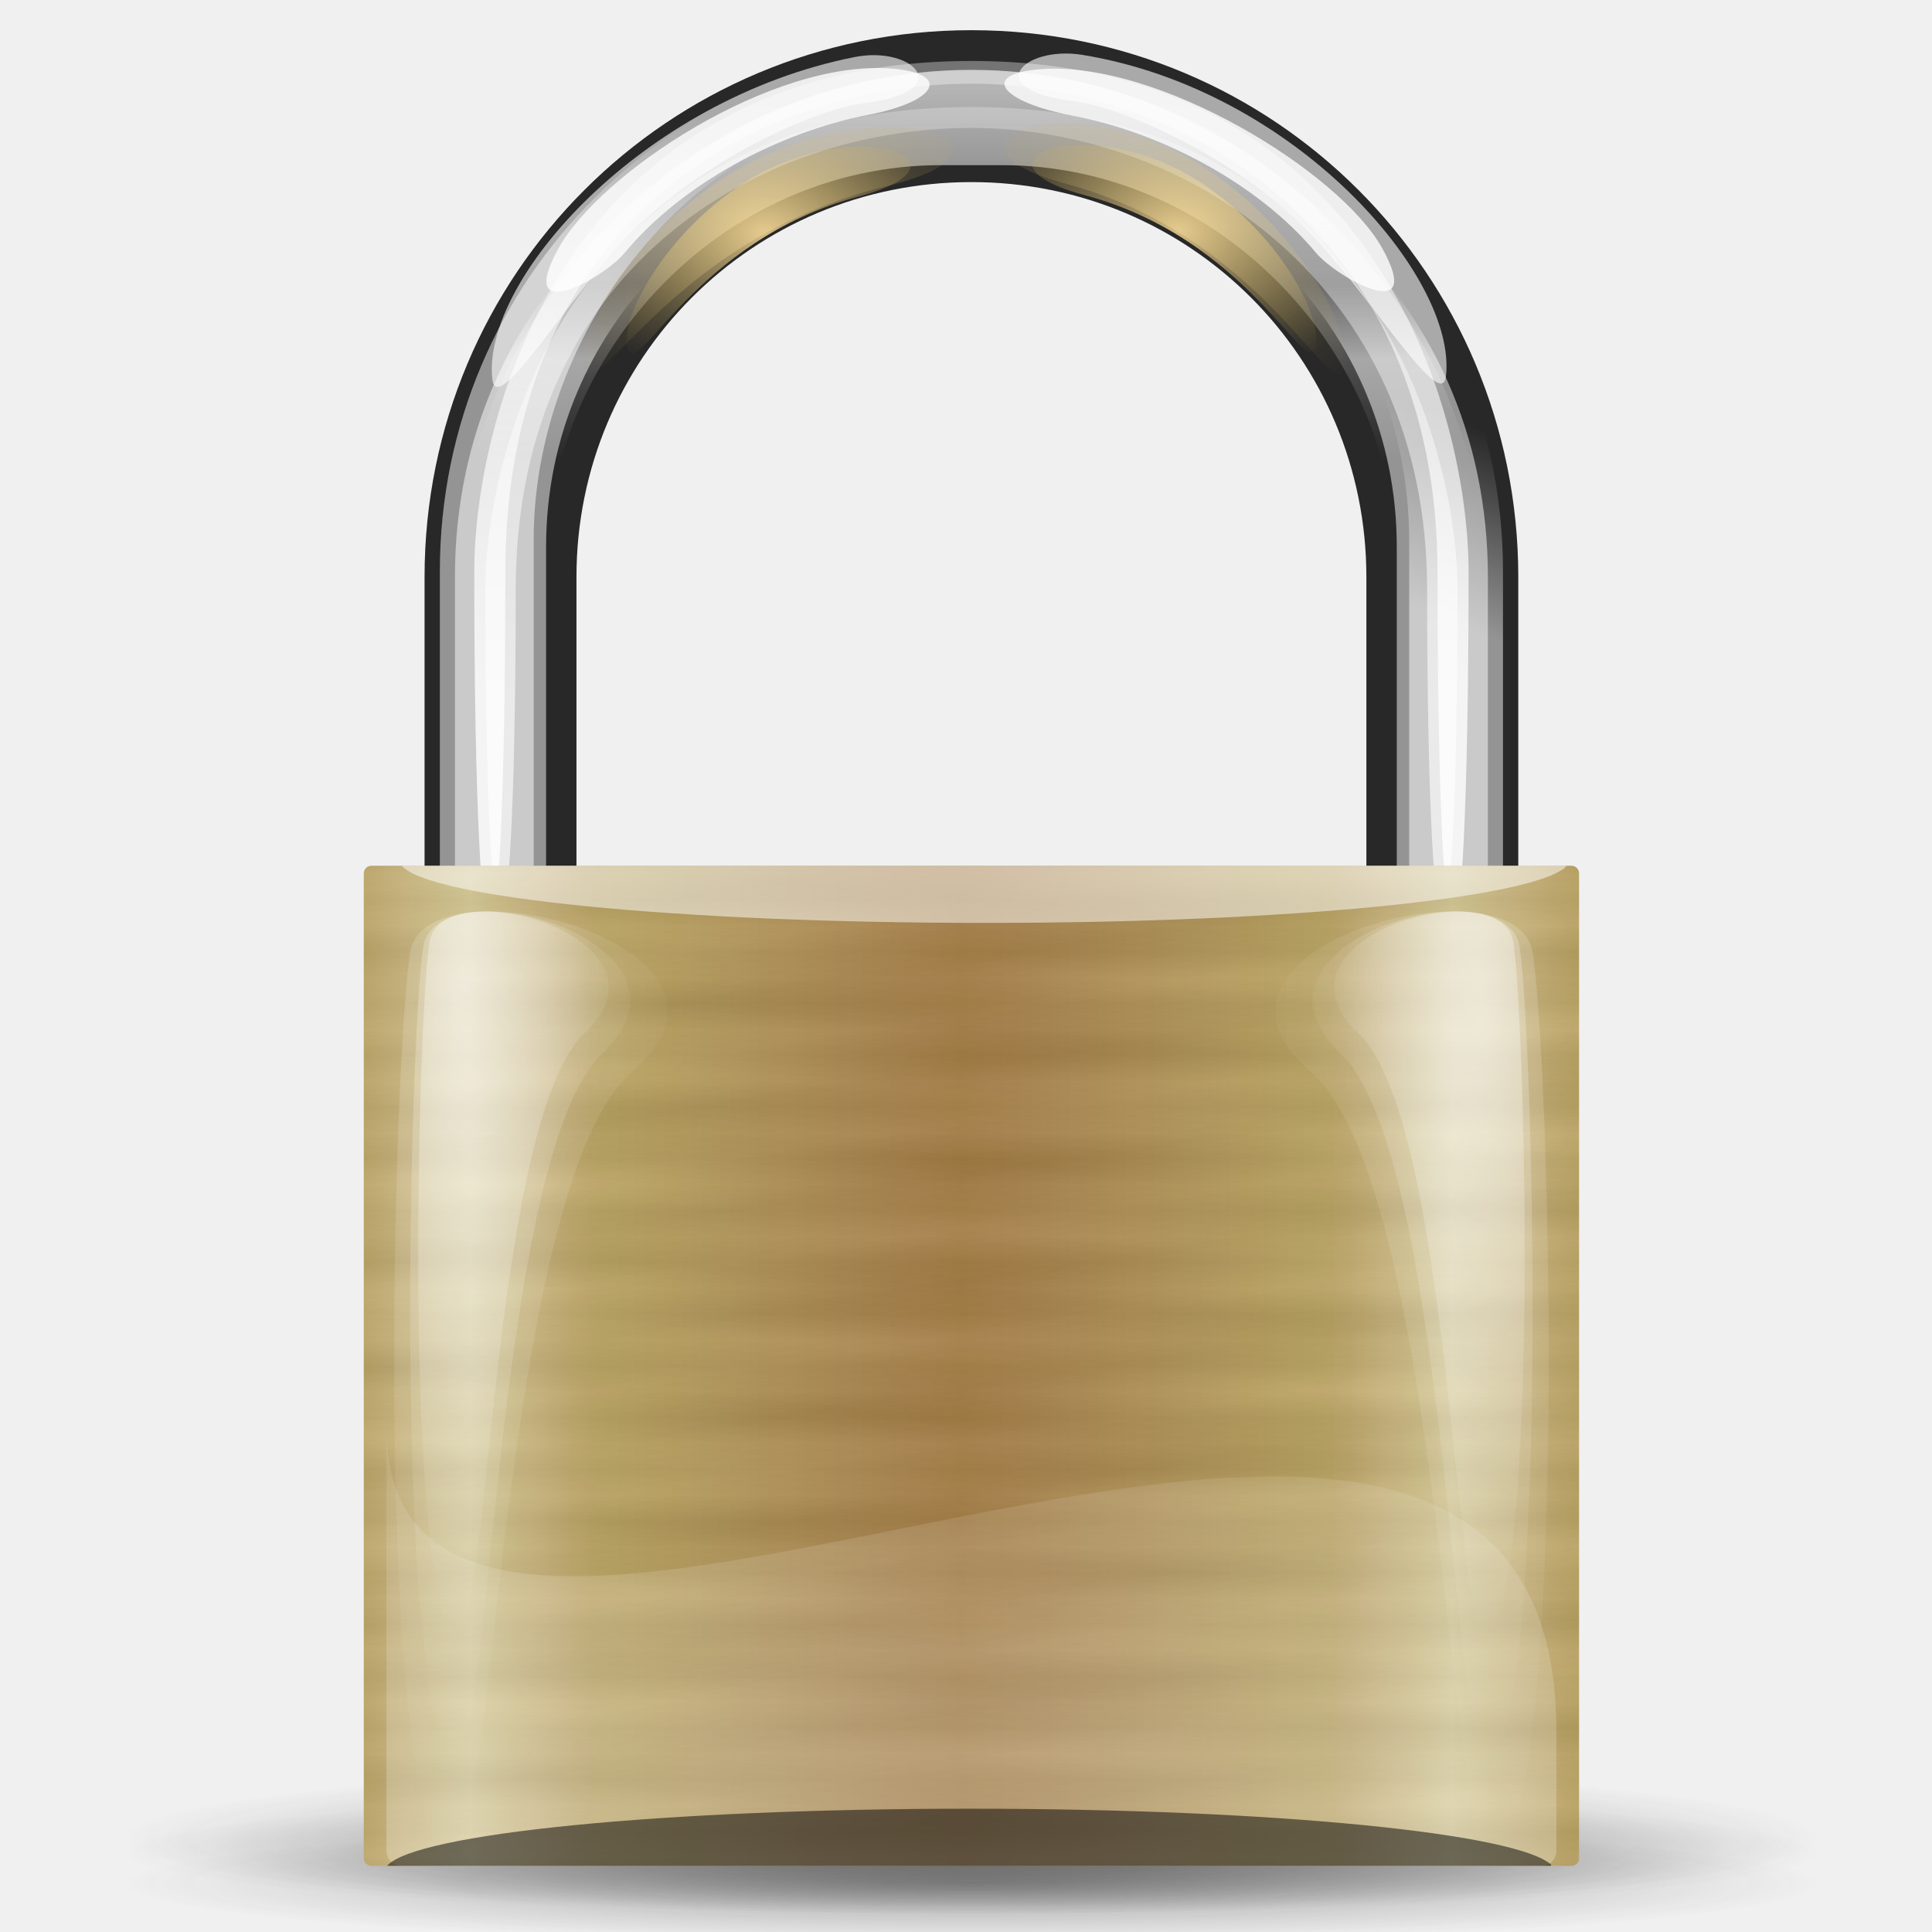
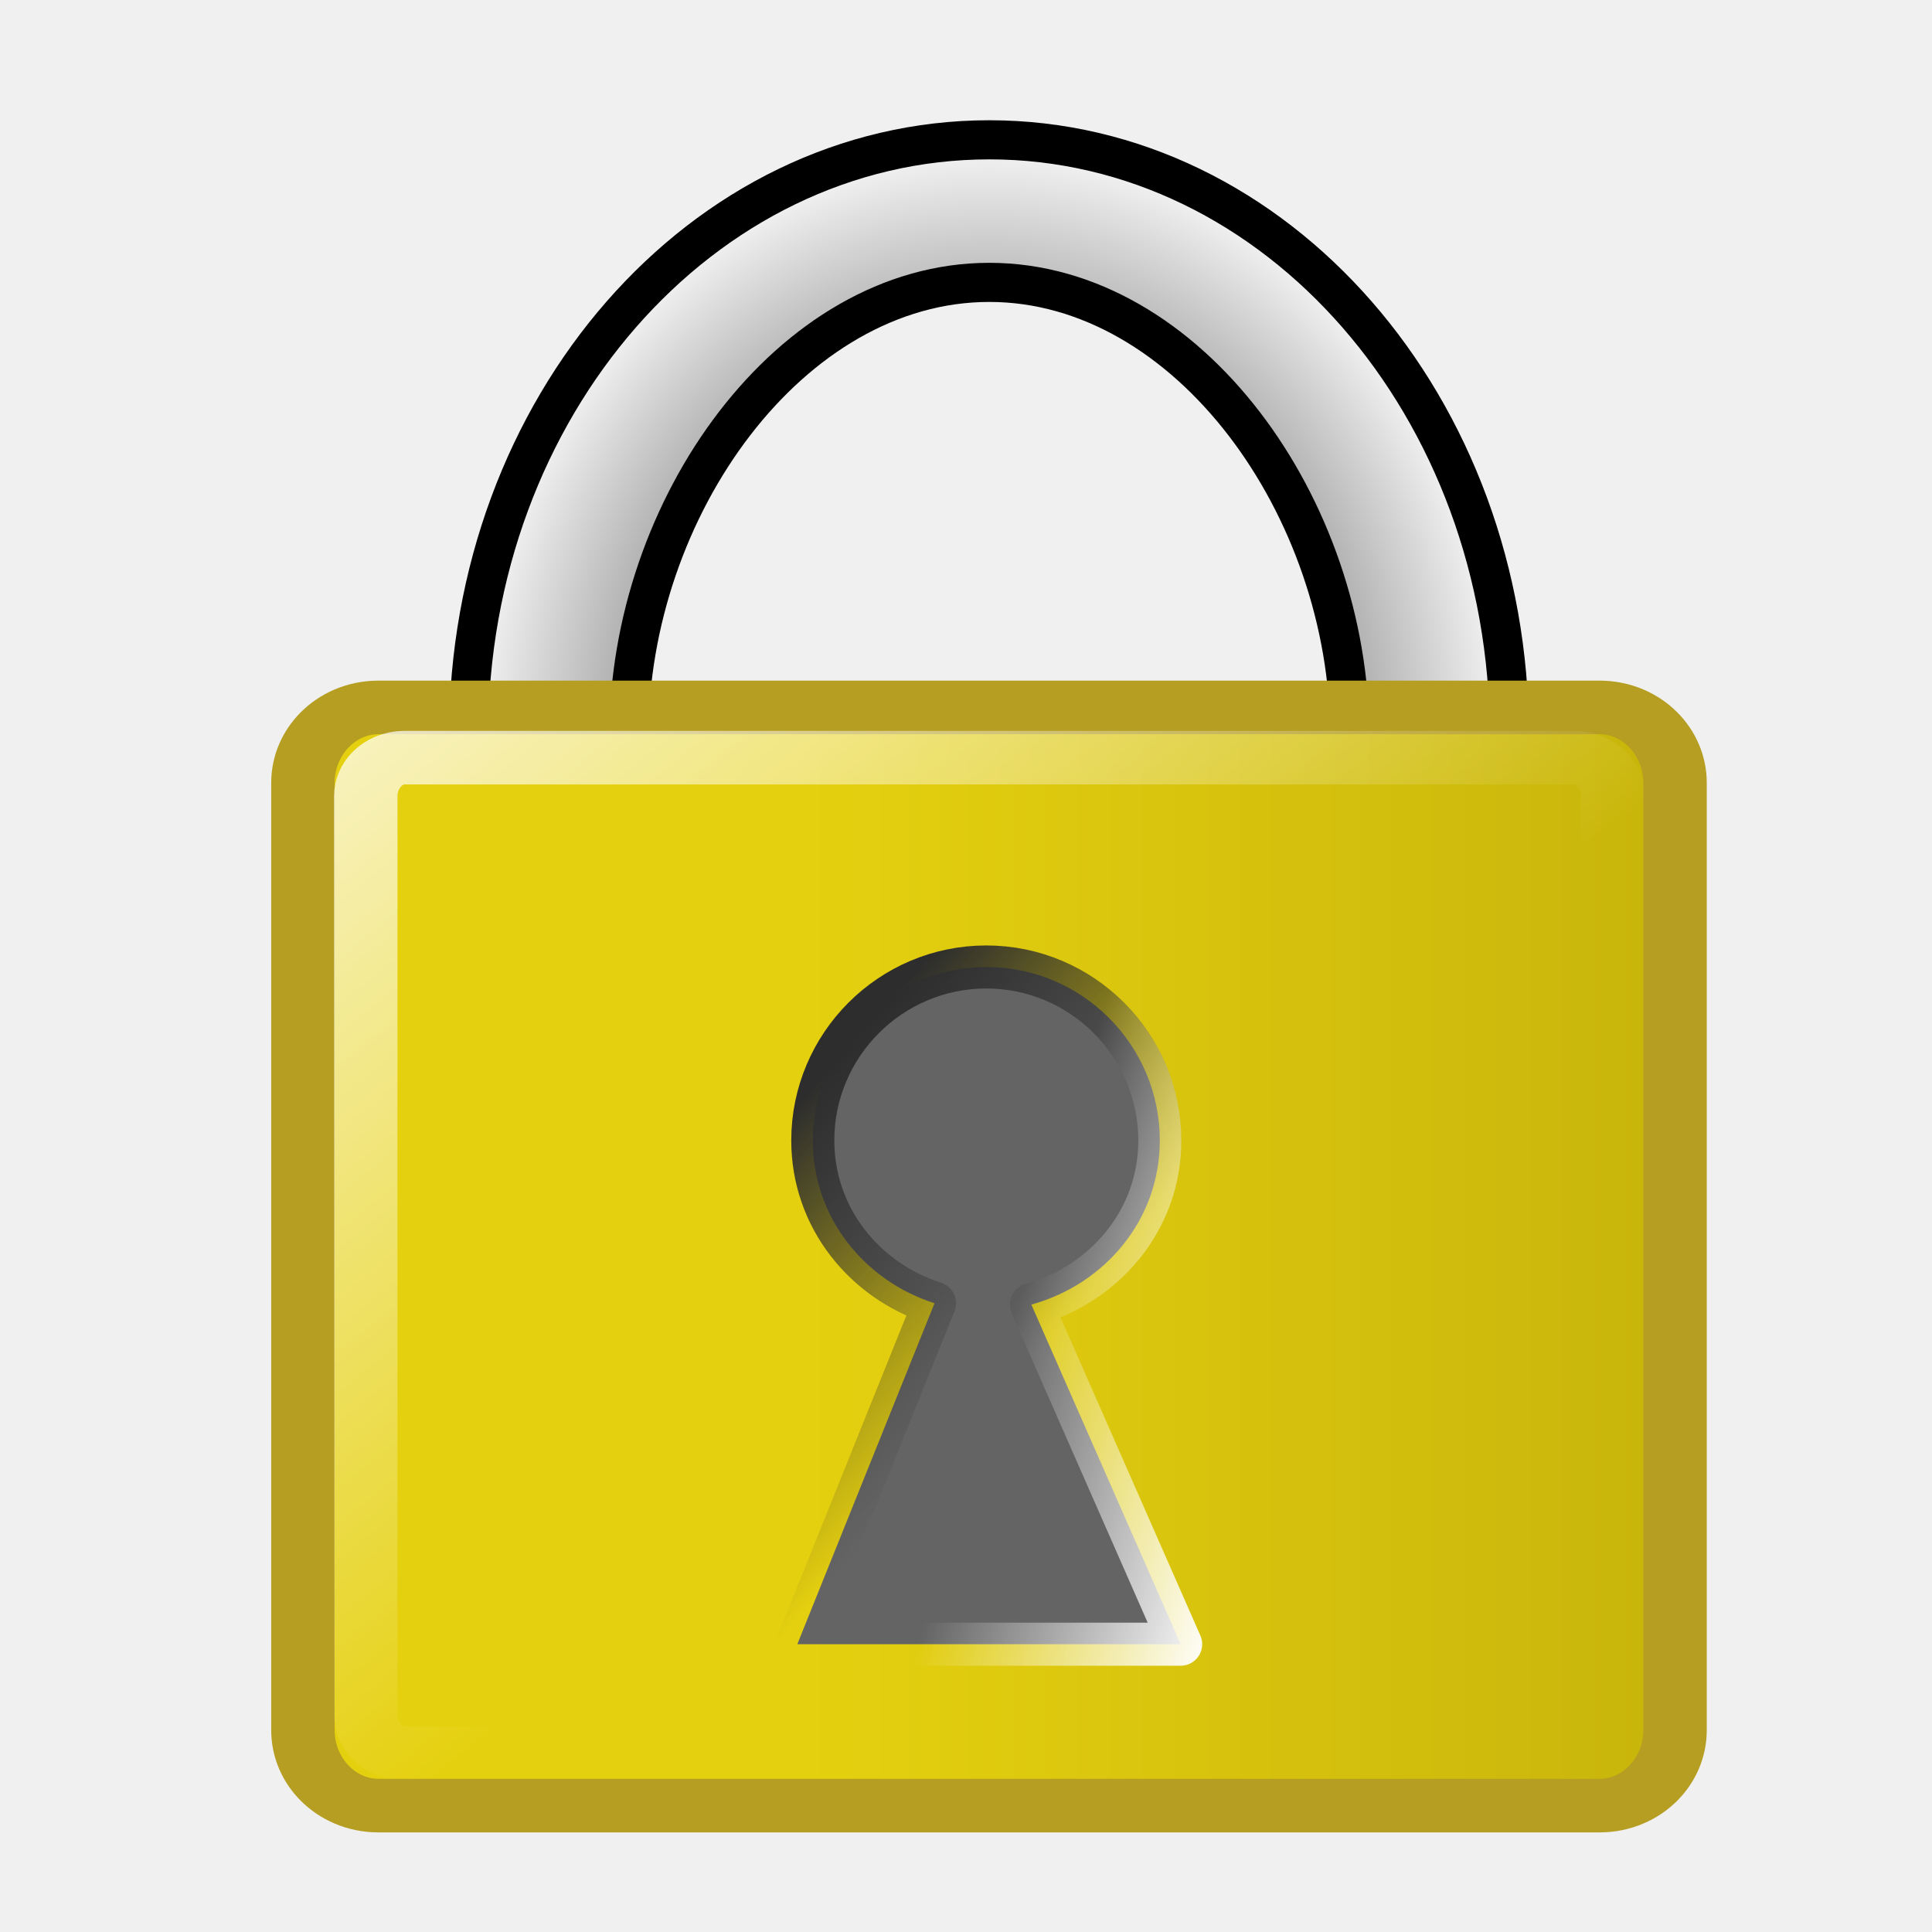
- <svg xmlns="http://www.w3.org/2000/svg" xmlns:xlink="http://www.w3.org/1999/xlink" height="128" id="svg1931" version="1.0" width="128" x="0" y="0">
-   <defs id="defs3">
-     <linearGradient id="linearGradient3057">
-       <stop id="stop3059" offset="0" style="stop-color:#282828;stop-opacity:1;" />
-       <stop id="stop3061" offset="1" style="stop-color:#282828;stop-opacity:0;" />
+ <svg xmlns="http://www.w3.org/2000/svg" xmlns:xlink="http://www.w3.org/1999/xlink" width="128px" height="128px" id="svg2">
+   <defs id="defs4">
+     <linearGradient id="linearGradient3152">
+       <stop style="stop-color:#000000;stop-opacity:1;" offset="0" id="stop3154" />
+       <stop style="stop-color:#ffffff;stop-opacity:1;" offset="1" id="stop3156" />
    </linearGradient>
-     <linearGradient id="linearGradient2834">
-       <stop id="stop2836" offset="0" style="stop-color:#ffe19c;stop-opacity:1;" />
-       <stop id="stop2838" offset="1" style="stop-color:#b79e4f;stop-opacity:0;" />
+     <linearGradient id="linearGradient5785">
+       <stop style="stop-color:#ffffff;stop-opacity:1;" offset="0" id="stop5787" />
+       <stop style="stop-color:#ffffff;stop-opacity:0;" offset="1" id="stop5789" />
    </linearGradient>
-     <linearGradient id="linearGradient2780">
-       <stop id="stop2782" offset="0" style="stop-color:#ffffff;stop-opacity:1;" />
-       <stop id="stop2784" offset="1" style="stop-color:#ffffff;stop-opacity:0;" />
+     <linearGradient id="linearGradient5775">
+       <stop style="stop-color:#2d2d2d;stop-opacity:1;" offset="0" id="stop5777" />
+       <stop style="stop-color:#2d2d2d;stop-opacity:0;" offset="1" id="stop5779" />
    </linearGradient>
-     <linearGradient id="linearGradient2713">
-       <stop id="stop2715" offset="0" style="stop-color:#000000;stop-opacity:1;" />
-       <stop id="stop2717" offset="1" style="stop-color:#ffffff;stop-opacity:1;" />
+     <linearGradient id="linearGradient2829">
+       <stop style="stop-color:#ffffff;stop-opacity:1;" offset="0" id="stop2831" />
+       <stop style="stop-color:#ffffff;stop-opacity:0;" offset="1" id="stop2833" />
    </linearGradient>
-     <linearGradient id="linearGradient2701">
-       <stop id="stop2703" offset="0" style="stop-color:#a47c44;stop-opacity:1;" />
-       <stop id="stop2770" offset="0.75" style="stop-color:#baa363;stop-opacity:1;" />
-       <stop id="stop2705" offset="1" style="stop-color:#d6c795;stop-opacity:1;" />
+     <linearGradient id="linearGradient2091">
+       <stop style="stop-color:#e5d00f;stop-opacity:1;" offset="0" id="stop2093" />
+       <stop style="stop-color:#c7b40b;stop-opacity:1" offset="1" id="stop2095" />
    </linearGradient>
-     <linearGradient gradientTransform="matrix(2.151801,0,0,1.77085,-5.130350e-2,4.351838)" gradientUnits="userSpaceOnUse" id="linearGradient2707" spreadMethod="reflect" x1="29.614" x2="44.724" xlink:href="#linearGradient2701" y1="52.609" y2="52.609" />
-     <linearGradient gradientTransform="matrix(1.121224,0,0,0.891883,0,4)" gradientUnits="userSpaceOnUse" id="linearGradient2719" spreadMethod="reflect" x1="28.071" x2="28.071" xlink:href="#linearGradient2713" y1="40.272" y2="42.646" />
-     <linearGradient gradientTransform="matrix(2.21879,0,0,1.825981,-5.130350e-2,-1.012826)" gradientUnits="userSpaceOnUse" id="linearGradient2732" spreadMethod="reflect" x1="29.094" x2="29.094" xlink:href="#linearGradient2713" y1="46.357" y2="47.296" />
-     <linearGradient gradientTransform="matrix(2.21879,0,0,1.825981,-5.130350e-2,-1.012826)" gradientUnits="userSpaceOnUse" id="linearGradient2736" spreadMethod="reflect" x1="24.261" x2="24.606" xlink:href="#linearGradient2713" y1="44.011" y2="45.888" />
-     <linearGradient gradientTransform="scale(1.102326,0.907173)" gradientUnits="userSpaceOnUse" id="linearGradient2740" spreadMethod="reflect" x1="17.682" x2="17.425" xlink:href="#linearGradient2713" y1="60.434" y2="62.78" />
-     <radialGradient cx="20.361" cy="22.546" fx="20.361" fy="22.546" gradientTransform="matrix(0.433337,0,0,1.434961,6.40989,-0.113137)" gradientUnits="userSpaceOnUse" id="radialGradient2788" r="15.157" xlink:href="#linearGradient2780" />
-     <radialGradient cx="20.361" cy="22.546" fx="20.361" fy="22.546" gradientTransform="matrix(0.500069,0,0,1.675192,5.00297,-5.108149)" gradientUnits="userSpaceOnUse" id="radialGradient2792" r="15.157" xlink:href="#linearGradient2780" />
-     <radialGradient cx="20.361" cy="22.546" fx="20.361" fy="22.546" gradientTransform="matrix(0.621397,0,0,1.882058,2.388831,-9.409409)" gradientUnits="userSpaceOnUse" id="radialGradient2796" r="15.157" xlink:href="#linearGradient2780" />
-     <radialGradient cx="20.361" cy="22.546" fx="20.361" fy="22.546" gradientTransform="matrix(0.433337,0,0,1.434961,6.40989,-0.113137)" gradientUnits="userSpaceOnUse" id="radialGradient2811" r="15.157" xlink:href="#linearGradient2780" />
-     <radialGradient cx="20.361" cy="22.546" fx="20.361" fy="22.546" gradientTransform="matrix(0.500069,0,0,1.675192,5.00297,-5.108149)" gradientUnits="userSpaceOnUse" id="radialGradient2813" r="15.157" xlink:href="#linearGradient2780" />
-     <radialGradient cx="20.361" cy="22.546" fx="20.361" fy="22.546" gradientTransform="matrix(0.621397,0,0,1.882058,2.388831,-9.409409)" gradientUnits="userSpaceOnUse" id="radialGradient2815" r="15.157" xlink:href="#linearGradient2780" />
-     <radialGradient cx="20.361" cy="22.546" fx="20.361" fy="22.546" gradientTransform="matrix(0.433337,0,0,1.434961,6.40989,-0.113137)" gradientUnits="userSpaceOnUse" id="radialGradient2817" r="15.157" xlink:href="#linearGradient2780" />
-     <radialGradient cx="20.361" cy="22.546" fx="20.361" fy="22.546" gradientTransform="matrix(0.500069,0,0,1.675192,5.00297,-5.108149)" gradientUnits="userSpaceOnUse" id="radialGradient2819" r="15.157" xlink:href="#linearGradient2780" />
-     <radialGradient cx="20.361" cy="22.546" fx="20.361" fy="22.546" gradientTransform="matrix(0.621397,0,0,1.882058,2.388831,-9.409409)" gradientUnits="userSpaceOnUse" id="radialGradient2821" r="15.157" xlink:href="#linearGradient2780" />
-     <radialGradient cx="17.192" cy="14.639" fx="17.192" fy="14.639" gradientTransform="scale(1.896245,0.527358)" gradientUnits="userSpaceOnUse" id="radialGradient2840" r="3.565" xlink:href="#linearGradient2834" />
-     <radialGradient cx="21.595" cy="8.981" fx="21.595" fy="8.981" gradientTransform="matrix(2.366562,0,0,1.726511,-0.404355,-1.282600e-2)" gradientUnits="userSpaceOnUse" id="radialGradient2869" r="6.068" xlink:href="#linearGradient2834" />
-     <radialGradient cx="21.595" cy="8.981" fx="21.595" fy="8.981" gradientTransform="matrix(-2.366562,0,0,1.726511,129.1226,-0.112925)" gradientUnits="userSpaceOnUse" id="radialGradient2873" r="6.068" xlink:href="#linearGradient2834" />
-     <linearGradient gradientTransform="matrix(2.161083,0,0,1.804543,-5.130350e-2,2.267068)" gradientUnits="userSpaceOnUse" id="linearGradient2895" x1="33.184" x2="33.184" xlink:href="#linearGradient2780" y1="24.385" y2="-13.17" />
-     <radialGradient cx="27.27" cy="16.278" fx="27.27" fy="16.278" gradientTransform="scale(0.973329,1.027402)" gradientUnits="userSpaceOnUse" id="radialGradient2929" r="13.639" xlink:href="#linearGradient2780" />
-     <linearGradient gradientTransform="matrix(2.210222,0,0,1.964283,-1.515862,-2.171324)" gradientUnits="userSpaceOnUse" id="linearGradient2935" x1="33.184" x2="33.184" xlink:href="#linearGradient2780" y1="24.385" y2="-13.17" />
-     <linearGradient gradientTransform="matrix(1.632005,0,0,2.482509,-5.130350e-2,-1.282600e-2)" gradientUnits="userSpaceOnUse" id="linearGradient2943" x1="38.782" x2="38.782" xlink:href="#linearGradient2780" y1="9.575" y2="7.586" />
-     <linearGradient gradientTransform="matrix(1.63752,0,0,2.47415,-5.130350e-2,-1.282600e-2)" gradientUnits="userSpaceOnUse" id="linearGradient2951" x1="38.363" x2="39.724" xlink:href="#linearGradient2780" y1="11.17" y2="6.092" />
-     <radialGradient cx="21.595" cy="8.981" fx="21.595" fy="8.981" gradientTransform="matrix(3.085042,0,0,2.052895,-15.9848,-3.14928)" gradientUnits="userSpaceOnUse" id="radialGradient2955" r="6.068" xlink:href="#linearGradient2834" />
-     <radialGradient cx="21.595" cy="8.981" fx="21.595" fy="8.981" gradientTransform="matrix(-2.846279,0,0,2.087943,139.5254,-3.586178)" gradientUnits="userSpaceOnUse" id="radialGradient2959" r="6.068" xlink:href="#linearGradient2834" />
-     <radialGradient cx="8.018" cy="231.983" fx="8.018" fy="231.983" gradientTransform="scale(3.741657,0.267261)" gradientUnits="userSpaceOnUse" id="radialGradient3063" r="7.483" xlink:href="#linearGradient3057" />
-     <radialGradient cx="8.018" cy="231.983" fx="8.018" fy="231.983" gradientTransform="scale(3.741657,0.267261)" gradientUnits="userSpaceOnUse" id="radialGradient3069" r="7.483" xlink:href="#linearGradient3057" />
-     <radialGradient cx="8.018" cy="231.983" fx="8.018" fy="231.983" gradientTransform="scale(3.741657,0.267261)" gradientUnits="userSpaceOnUse" id="radialGradient3071" r="7.483" xlink:href="#linearGradient3057" />
-     <linearGradient gradientTransform="matrix(2.136116,0,0,1.825981,2.348697,-1.012826)" gradientUnits="userSpaceOnUse" id="linearGradient3080" spreadMethod="pad" x1="26.974" x2="26.974" xlink:href="#linearGradient2780" y1="68.68" y2="44.981" />
-     <linearGradient gradientTransform="matrix(1.632005,0,0,2.436073,-5.130350e-2,2.009678)" gradientUnits="userSpaceOnUse" id="linearGradient3084" x1="35.996" x2="35.996" xlink:href="#linearGradient2780" y1="1.625" y2="11.711" />
-     <linearGradient gradientTransform="matrix(2.21879,0,0,1.825981,-5.130350e-2,-1.012826)" gradientUnits="userSpaceOnUse" id="linearGradient3086" spreadMethod="reflect" x1="17.682" x2="17.425" xlink:href="#linearGradient2713" y1="60.434" y2="62.78" />
-     <linearGradient y2="553.745" y1="296.375" xlink:href="#linearGradient2209" x2="380.685" x1="264.582" id="linearGradient3073" gradientUnits="userSpaceOnUse" gradientTransform="matrix(0.603819,0,0,0.619709,148.8979,416.5751)" />
-     <linearGradient y2="427.543" y1="262.875" xlink:href="#linearGradient2209" x2="272.026" x1="249.483" id="linearGradient3069" gradientUnits="userSpaceOnUse" gradientTransform="matrix(-0.583245,0.15628,-0.160393,-0.598593,681.2397,988.416)" />
-     <linearGradient y2="427.543" y1="262.875" xlink:href="#linearGradient2209" x2="272.026" x1="249.483" id="linearGradient2546" gradientUnits="userSpaceOnUse" gradientTransform="matrix(-0.583245,0.15628,-0.160393,-0.598593,682.417,557.5316)" />
-     <linearGradient y2="553.745" y1="296.375" xlink:href="#linearGradient2209" x2="380.685" x1="264.582" id="linearGradient2520" gradientUnits="userSpaceOnUse" gradientTransform="matrix(0.603819,0,0,0.619709,150.0752,-14.30925)" />
-     <linearGradient id="linearGradient2209">
-       <stop style="stop-color:#ffe900;stop-opacity:1;" offset="0" id="stop2211" />
-       <stop style="stop-color:#ffe900;stop-opacity:0;" offset="1" id="stop2213" />
-     </linearGradient>
-     <marker style="overflow:visible" refY="0.0" refX="0.0" orient="auto" id="Arrow1Lstart">
-       <path transform="scale(0.8)" style="fill-rule:evenodd;stroke:#000000;stroke-width:1.0pt;marker-start:none" id="path2671" d="M 0.0,0.0 L 5.0,-5.0 L -12.5,0.0 L 5.0,5.0 L 0.0,0.0 z " />
-     </marker>
-     <marker style="overflow:visible;" refY="0.0" refX="0.0" orient="auto" id="Arrow2Lend">
-       <path transform="scale(1.1) rotate(180) translate(-5,0)" style="font-size:12.0;fill-rule:evenodd;stroke-width:0.625;stroke-linejoin:round;" id="path2663" d="M 8.719,4.034 L -2.207,0.016 L 8.719,-4.002 C 6.973,-1.63 6.983,1.616 8.719,4.034 z " />
-     </marker>
-     <linearGradient xlink:href="#linearGradient2209" id="linearGradient1613" gradientUnits="userSpaceOnUse" gradientTransform="matrix(0.603819,0,0,0.619709,126.8328,-45.2915)" x1="264.582" y1="296.375" x2="380.685" y2="553.745" />
-     <linearGradient xlink:href="#linearGradient2209" id="linearGradient1616" gradientUnits="userSpaceOnUse" gradientTransform="matrix(-0.583245,0.15628,-0.160393,-0.598593,659.1746,526.5494)" x1="249.483" y1="262.875" x2="272.026" y2="427.543" />
-     <linearGradient xlink:href="#linearGradient2209" id="linearGradient1622" gradientUnits="userSpaceOnUse" gradientTransform="matrix(0.603819,0,0,0.619709,128.0101,-476.1759)" x1="264.582" y1="296.375" x2="380.685" y2="553.745" />
-     <linearGradient xlink:href="#linearGradient2209" id="linearGradient1625" gradientUnits="userSpaceOnUse" gradientTransform="matrix(-0.583245,0.15628,-0.160393,-0.598593,660.3519,95.665)" x1="249.483" y1="262.875" x2="272.026" y2="427.543" />
-     <linearGradient xlink:href="#linearGradient2209" id="linearGradient1635" gradientUnits="userSpaceOnUse" gradientTransform="matrix(-0.583245,0.15628,-0.160393,-0.598593,660.3519,95.665)" x1="249.483" y1="262.875" x2="272.026" y2="427.543" />
-     <linearGradient xlink:href="#linearGradient2209" id="linearGradient1637" gradientUnits="userSpaceOnUse" gradientTransform="matrix(0.603819,0,0,0.619709,128.0101,-476.1759)" x1="264.582" y1="296.375" x2="380.685" y2="553.745" />
+     <linearGradient xlink:href="#linearGradient2091" id="linearGradient6528" gradientUnits="userSpaceOnUse" x1="-65.597" y1="88.966" x2="-22.896" y2="88.966" />
+     <linearGradient xlink:href="#linearGradient2829" id="linearGradient6530" gradientUnits="userSpaceOnUse" x1="-99.39" y1="48.897" x2="-56.828" y2="93.298" />
+     <linearGradient xlink:href="#linearGradient5775" id="linearGradient6532" gradientUnits="userSpaceOnUse" x1="-66.926" y1="77.973" x2="-54.857" y2="88.668" />
+     <linearGradient xlink:href="#linearGradient5785" id="linearGradient6534" gradientUnits="userSpaceOnUse" x1="-43.817" y1="94.534" x2="-56.843" y2="90.739" />
+     <radialGradient xlink:href="#linearGradient3152" id="radialGradient3160" cx="-56.843" cy="59.344" fx="-56.843" fy="59.344" r="25.536" gradientTransform="matrix(1,0,0,1.140361,0,-8.329623)" gradientUnits="userSpaceOnUse" />
  </defs>
-   <g id="layer2">
-     <path d="M 64.359,2 C 44.287,2 28.128,18.159 28.128,38.231 L 28.128,78.487 L 38.192,78.487 L 38.192,38.231 C 38.192,23.734 49.863,12.064 64.359,12.064 C 78.855,12.064 90.526,23.734 90.526,38.231 L 90.526,78.487 L 100.59,78.487 L 100.59,38.231 C 100.59,18.159 84.431,2 64.359,2 z " id="rect2723" style="fill:#282828;fill-opacity:1;fill-rule:evenodd;stroke:none;stroke-width:0.625;stroke-linecap:round;stroke-linejoin:round;stroke-miterlimit:4;stroke-dashoffset:0;stroke-opacity:1" />
-     <path d="M 64.359,4.629 C 45.402,4.629 30.141,20.936 30.141,39.538 L 30.141,77.066 C 30.141,91.156 38.917,103.116 51.402,108.114 C 42.457,104.041 36.18,95.314 36.18,84.967 L 36.18,37.563 C 36.18,23.338 47.85,10.942 62.346,10.942 L 66.372,10.942 C 80.868,10.942 92.539,23.338 92.539,37.563 L 92.539,84.967 C 92.539,95.314 86.262,104.041 77.317,108.114 C 89.801,103.116 98.577,91.156 98.577,77.066 L 98.577,39.538 C 98.577,20.936 83.316,4.629 64.359,4.629 z " id="path3082" style="opacity:0.65;fill:url(#linearGradient3084);fill-opacity:1;fill-rule:evenodd;stroke:none;stroke-width:0.625;stroke-linecap:round;stroke-linejoin:round;stroke-miterlimit:4;stroke-dashoffset:0;stroke-opacity:1" />
-     <path d="M 64.359,2.854 C 44.849,2.854 29.142,18.455 29.142,37.834 L 29.142,76.929 C 29.142,91.606 38.175,104.066 51.023,109.273 C 41.817,105.03 35.357,95.938 35.357,85.16 L 35.357,35.776 C 35.357,20.957 47.368,6.694 62.288,6.694 L 66.431,6.694 C 81.35,6.694 93.361,20.957 93.361,35.776 L 93.361,85.16 C 93.361,95.938 86.901,105.03 77.695,109.273 C 90.543,104.066 99.576,91.606 99.576,76.929 L 99.576,37.834 C 99.576,18.455 83.869,2.854 64.359,2.854 z " id="path2931" style="opacity:0.5;fill:url(#linearGradient2951);fill-opacity:1;fill-rule:evenodd;stroke:none;stroke-width:0.625;stroke-linecap:round;stroke-linejoin:round;stroke-miterlimit:4;stroke-dashoffset:0;stroke-opacity:1" />
-     <path d="M 49.471,12.003 C 44.032,15.408 40.972,21.213 41.571,23.148 C 42.217,25.233 46.038,15.915 56.854,13.029 C 65.195,10.804 56.854,7.38 49.471,12.003 z " id="path2861" style="opacity:0.8;fill:url(#radialGradient2869);fill-opacity:1;fill-rule:evenodd;stroke:none;stroke-width:1px;stroke-linecap:butt;stroke-linejoin:miter;stroke-opacity:1" />
-     <path d="M 79.248,11.903 C 84.686,15.308 87.746,21.113 87.147,23.048 C 86.501,25.133 82.68,15.815 71.864,12.929 C 63.523,10.704 71.864,7.28 79.248,11.903 z " id="path2871" style="opacity:0.8;fill:url(#radialGradient2873);fill-opacity:1;fill-rule:evenodd;stroke:none;stroke-width:1px;stroke-linecap:butt;stroke-linejoin:miter;stroke-opacity:1" />
-     <path d="M 64.359,6.279 C 45.402,6.279 30.141,19.274 30.141,38.231 L 30.141,76.475 C 30.141,90.832 38.917,103.021 51.402,108.114 C 42.457,103.963 36.18,95.07 36.18,84.526 L 36.18,36.218 C 36.18,21.722 47.85,10.036 62.346,10.036 L 66.372,10.036 C 80.868,10.036 92.539,21.722 92.539,36.218 L 92.539,84.526 C 92.539,95.07 86.262,103.963 77.317,108.114 C 89.801,103.021 98.577,90.832 98.577,76.475 L 98.577,38.231 C 98.577,19.274 83.316,6.279 64.359,6.279 z " id="rect2875" style="opacity:0.5;fill:url(#linearGradient2943);fill-opacity:1;fill-rule:evenodd;stroke:none;stroke-width:0.625;stroke-linecap:round;stroke-linejoin:round;stroke-miterlimit:4;stroke-dashoffset:0;stroke-opacity:1" />
-     <path d="M 64.359,4.039 C 37.597,4.039 31.422,27.354 31.422,37.899 C 31.422,69.533 33.48,69.533 33.48,37.899 C 33.48,14.7 49.943,5.544 64.359,5.544 C 78.775,5.544 95.238,15.647 95.238,37.899 C 95.238,69.533 97.297,69.533 97.297,37.899 C 97.297,27.354 91.121,4.039 64.359,4.039 z " id="path2933" style="opacity:0.8;fill:url(#linearGradient2935);fill-opacity:1;fill-rule:evenodd;stroke:none;stroke-width:0.625;stroke-linecap:round;stroke-linejoin:round;stroke-miterlimit:4;stroke-dashoffset:0;stroke-opacity:1" />
-     <path d="M 64.359,7.091 C 38.192,7.091 32.154,29.391 32.154,39.079 C 32.154,68.141 34.167,68.141 34.167,39.079 C 34.167,17.767 50.263,8.474 64.359,8.474 C 78.455,8.474 94.552,18.636 94.552,39.079 C 94.552,68.141 96.564,68.141 96.564,39.079 C 96.564,29.391 90.526,7.091 64.359,7.091 z " id="path2885" style="opacity:0.6;fill:url(#linearGradient2895);fill-opacity:1;fill-rule:evenodd;stroke:none;stroke-width:0.625;stroke-linecap:round;stroke-linejoin:round;stroke-miterlimit:4;stroke-dashoffset:0;stroke-opacity:1" />
-     <path d="M 36.98,16.488 C 34.104,21.736 40.007,18.419 41.378,16.761 C 45.232,12.102 51.745,8.725 57.463,7.623 C 62.257,6.698 62.988,4.847 59.04,4.541 C 51.168,3.93 39.736,11.456 36.98,16.488 z " id="path2897" style="opacity:0.8;fill:#ffffff;fill-opacity:1;fill-rule:evenodd;stroke:none;stroke-width:1px;stroke-linecap:butt;stroke-linejoin:miter;stroke-opacity:1" />
-     <path d="M 32.623,25.156 C 32.928,27.72 37.887,19.358 41.791,15.432 C 46.559,10.637 53.787,7.281 57.265,6.838 C 63.463,6.047 60.521,3.01 56.636,3.777 C 42.516,6.566 31.846,18.616 32.623,25.156 z " id="path2901" style="opacity:0.6;fill:#ffffff;fill-opacity:1;fill-rule:evenodd;stroke:none;stroke-width:1px;stroke-linecap:butt;stroke-linejoin:miter;stroke-opacity:1" />
-     <path d="M 91.58,16.452 C 94.474,21.689 88.56,18.394 87.183,16.742 C 83.312,12.097 76.786,8.744 71.064,7.662 C 66.266,6.756 64.916,4.91 68.863,4.589 C 76.733,3.949 88.805,11.43 91.58,16.452 z " id="path2909" style="opacity:0.8;fill:#ffffff;fill-opacity:1;fill-rule:evenodd;stroke:none;stroke-width:1px;stroke-linecap:butt;stroke-linejoin:miter;stroke-opacity:1" />
-     <path d="M 95.798,24.925 C 95.503,27.491 90.514,19.146 86.595,15.235 C 81.809,10.458 74.569,7.128 71.09,6.698 C 64.889,5.93 67.797,3.002 71.707,3.635 C 85.848,5.937 96.551,18.382 95.798,24.925 z " id="path2911" style="opacity:0.6;fill:#ffffff;fill-opacity:1;fill-rule:evenodd;stroke:none;stroke-width:1px;stroke-linecap:butt;stroke-linejoin:miter;stroke-opacity:1" />
-     <path d="M 49.032,11.138 C 41.943,15.187 37.953,22.09 38.734,24.39 C 39.576,26.869 44.557,15.789 58.657,12.358 C 69.53,9.712 58.657,5.641 49.032,11.138 z " id="path2953" style="opacity:0.4;fill:url(#radialGradient2955);fill-opacity:1;fill-rule:evenodd;stroke:none;stroke-width:1px;stroke-linecap:butt;stroke-linejoin:miter;stroke-opacity:1" />
-     <path d="M 79.54,10.945 C 86.081,15.063 89.762,22.083 89.041,24.424 C 88.265,26.945 83.669,15.676 70.66,12.186 C 60.629,9.495 70.661,5.355 79.54,10.945 z " id="path2957" style="opacity:0.4;fill:url(#radialGradient2959);fill-opacity:1;fill-rule:evenodd;stroke:none;stroke-width:1px;stroke-linecap:butt;stroke-linejoin:miter;stroke-opacity:1" />
-     <path d="M 58 62 A 28 2 0 1 1  2,62 A 28 2 0 1 1  58 62 z" id="path3055" style="opacity:0.4;fill:url(#radialGradient3063);fill-opacity:1;fill-rule:evenodd;stroke:none;stroke-width:0.625;stroke-linecap:round;stroke-linejoin:round;stroke-miterlimit:4;stroke-dashoffset:0;stroke-opacity:1" transform="matrix(2.012826,0,0,2.012826,3.974348,-1.282600e-2)" />
-     <path d="M 58 62 A 28 2 0 1 1  2,62 A 28 2 0 1 1  58 62 z" id="path3065" style="opacity:0.4;fill:url(#radialGradient3071);fill-opacity:1;fill-rule:evenodd;stroke:none;stroke-width:0.625;stroke-linecap:round;stroke-linejoin:round;stroke-miterlimit:4;stroke-dashoffset:0;stroke-opacity:1" transform="matrix(2.012826,0,0,2.516032,3.974348,-34.23087)" />
-     <path d="M 58 62 A 28 2 0 1 1  2,62 A 28 2 0 1 1  58 62 z" id="path3067" style="opacity:0.4;fill:url(#radialGradient3069);fill-opacity:1;fill-rule:evenodd;stroke:none;stroke-width:0.625;stroke-linecap:round;stroke-linejoin:round;stroke-miterlimit:4;stroke-dashoffset:0;stroke-opacity:1" transform="matrix(2.012826,0,0,2.012826,3.974348,-2.025652)" />
-   </g>
  <g id="layer1">
-     <rect height="66.259" id="rect1941" rx="0.5" ry="0.5" style="fill:url(#linearGradient2707);fill-opacity:1;fill-rule:evenodd;stroke:none;stroke-width:0.625;stroke-linecap:round;stroke-linejoin:round;stroke-miterlimit:4;stroke-dashoffset:0;stroke-opacity:1" width="80.513" x="24.103" y="57.359" />
-     <rect height="66.259" id="rect2709" rx="0.5" ry="0.5" style="opacity:0.03;fill:url(#linearGradient2732);fill-opacity:1;fill-rule:evenodd;stroke:none;stroke-width:0.625;stroke-linecap:round;stroke-linejoin:round;stroke-miterlimit:4;stroke-dashoffset:0;stroke-opacity:1" width="80.513" x="24.103" y="57.359" />
-     <rect height="66.259" id="rect2734" rx="0.5" ry="0.5" style="opacity:0.03;fill:url(#linearGradient2736);fill-opacity:1;fill-rule:evenodd;stroke:none;stroke-width:0.625;stroke-linecap:round;stroke-linejoin:round;stroke-miterlimit:4;stroke-dashoffset:0;stroke-opacity:1" width="80.513" x="24.103" y="57.359" />
-     <rect height="66.259" id="rect2738" rx="0.5" ry="0.5" style="opacity:0.03;fill:url(#linearGradient3086);fill-opacity:1;fill-rule:evenodd;stroke:none;stroke-width:0.625;stroke-linecap:round;stroke-linejoin:round;stroke-miterlimit:4;stroke-dashoffset:0;stroke-opacity:1" width="80.513" x="24.103" y="57.359" />
-     <path d="M 26.619,57.359 C 28.429,59.481 44.764,61.145 65.274,61.145 C 85.503,61.145 101.567,59.498 103.758,57.418 C 103.727,57.415 103.732,57.359 103.701,57.359 L 26.619,57.359 z " id="path2727" style="opacity:0.5;fill:#ffffff;fill-opacity:1;fill-rule:evenodd;stroke:none;stroke-width:0.625;stroke-linecap:round;stroke-linejoin:round;stroke-miterlimit:4;stroke-dashoffset:0;stroke-opacity:1" />
-     <g id="g2798" transform="matrix(1.719497,0,0,1.981605,4.420926,1.487591)">
-       <path d="M 13.971,30.767 C 13.532,33.396 13.04,50.076 14.668,53.647 C 16.26,57.14 16.061,36.98 19.941,33.807 C 23.862,30.6 14.386,28.287 13.971,30.767 z " id="path2778" style="opacity:0.403;fill:url(#radialGradient2817);fill-opacity:1;fill-rule:evenodd;stroke:none;stroke-width:1px;stroke-linecap:butt;stroke-linejoin:miter;stroke-opacity:1" />
-       <path d="M 13.729,30.942 C 13.221,34.011 12.654,53.483 14.532,57.652 C 16.369,61.73 16.14,38.195 20.617,34.491 C 25.142,30.747 14.207,28.046 13.729,30.942 z " id="path2790" style="opacity:0.3;fill:url(#radialGradient2819);fill-opacity:1;fill-rule:evenodd;stroke:none;stroke-width:1px;stroke-linecap:butt;stroke-linejoin:miter;stroke-opacity:1" />
-       <path d="M 13.232,31.092 C 12.601,34.541 11.897,56.417 14.23,61.101 C 16.513,65.683 16.228,39.241 21.792,35.079 C 27.415,30.873 13.826,27.839 13.232,31.092 z " id="path2794" style="opacity:0.2;fill:url(#radialGradient2821);fill-opacity:1;fill-rule:evenodd;stroke:none;stroke-width:1px;stroke-linecap:butt;stroke-linejoin:miter;stroke-opacity:1" />
+     <g id="g6519" transform="matrix(1.400847,0,0,1.400847,145.151,-34.37247)">
+       <g id="g5043">
+         <path style="opacity:1;color:#000000;fill:url(#radialGradient3160);fill-opacity:1.0;fill-rule:nonzero;stroke:#000000;stroke-width:1.85;stroke-linecap:round;stroke-linejoin:round;marker:none;marker-start:none;marker-mid:none;marker-end:none;stroke-miterlimit:4;stroke-dasharray:none;stroke-dashoffset:0;stroke-opacity:1;visibility:visible;display:inline;overflow:visible" d="M -56.828,31.149 C -70.413,31.149 -81.454,43.778 -81.454,59.344 C -81.454,74.911 -70.413,87.54 -56.828,87.54 C -43.243,87.54 -32.232,74.911 -32.232,59.344 C -32.232,43.778 -43.243,31.149 -56.828,31.149 z M -56.828,37.892 C -47.418,37.892 -39.783,48.562 -39.783,59.344 C -39.783,70.127 -47.418,78.882 -56.828,78.882 C -66.238,78.882 -73.872,70.127 -73.872,59.344 C -73.872,48.562 -66.238,37.892 -56.828,37.892 z " id="path2837" />
+         <g id="g4303" transform="matrix(1,0,0,0.844825,0,8.802599)">
+           <rect ry="4.225" rx="3.569" y="58.227" x="-89.29" height="61.478" width="64.894" id="rect1362" style="opacity:1;color:#000000;fill:url(#linearGradient6528);fill-opacity:1;fill-rule:nonzero;stroke:#b59e22;stroke-width:3;stroke-linecap:round;stroke-linejoin:round;marker:none;marker-start:none;marker-mid:none;marker-end:none;stroke-miterlimit:4;stroke-dasharray:none;stroke-dashoffset:0;stroke-opacity:1;visibility:visible;display:inline;overflow:visible" />
+           <rect ry="2.163" rx="1.828" y="61.039" x="-86.318" height="55.736" width="58.98" id="rect2099" style="opacity:1;color:#000000;fill:none;fill-opacity:1;fill-rule:nonzero;stroke:url(#linearGradient6530);stroke-width:3;stroke-linecap:round;stroke-linejoin:round;marker:none;marker-start:none;marker-mid:none;marker-end:none;stroke-miterlimit:4;stroke-dasharray:none;stroke-dashoffset:0;stroke-opacity:1;visibility:visible;display:inline;overflow:visible" />
+         </g>
+       </g>
+       <path id="path5037" d="M -56.97,70.27 C -61.493,70.27 -65.176,73.953 -65.176,78.476 C -65.176,82.129 -62.724,85.117 -59.419,86.173 L -65.908,102.299 L -47.778,102.299 L -54.839,86.237 C -51.376,85.28 -48.764,82.242 -48.764,78.476 C -48.764,73.953 -52.447,70.27 -56.97,70.27 z " style="color:#000000;fill:#646464;fill-opacity:1;fill-rule:nonzero;stroke:url(#linearGradient6532);stroke-width:2.036;stroke-linecap:round;stroke-linejoin:round;marker:none;marker-start:none;marker-mid:none;marker-end:none;stroke-miterlimit:4;stroke-dashoffset:0;stroke-opacity:1;visibility:visible;display:inline;overflow:visible" />
+       <path id="path5783" d="M -56.97,70.27 C -61.493,70.27 -65.176,73.953 -65.176,78.476 C -65.176,82.129 -62.724,85.117 -59.419,86.173 L -65.908,102.299 L -47.778,102.299 L -54.839,86.237 C -51.376,85.28 -48.764,82.242 -48.764,78.476 C -48.764,73.953 -52.447,70.27 -56.97,70.27 z " style="color:#000000;fill:none;fill-opacity:1;fill-rule:nonzero;stroke:url(#linearGradient6534);stroke-width:2.036;stroke-linecap:round;stroke-linejoin:round;marker:none;marker-start:none;marker-mid:none;marker-end:none;stroke-miterlimit:4;stroke-dashoffset:0;stroke-opacity:1;visibility:visible;display:inline;overflow:visible" />
    </g>
-     <g id="g2803" transform="matrix(-1.719497,0,0,1.981605,124.2973,1.487605)">
-       <path d="M 13.971,30.767 C 13.532,33.396 13.04,50.076 14.668,53.647 C 16.26,57.14 16.061,36.98 19.941,33.807 C 23.862,30.6 14.386,28.287 13.971,30.767 z " id="path2805" style="opacity:0.403;fill:url(#radialGradient2811);fill-opacity:1;fill-rule:evenodd;stroke:none;stroke-width:1px;stroke-linecap:butt;stroke-linejoin:miter;stroke-opacity:1" />
-       <path d="M 13.729,30.942 C 13.221,34.011 12.654,53.483 14.532,57.652 C 16.369,61.73 16.14,38.195 20.617,34.491 C 25.142,30.747 14.207,28.046 13.729,30.942 z " id="path2807" style="opacity:0.3;fill:url(#radialGradient2813);fill-opacity:1;fill-rule:evenodd;stroke:none;stroke-width:1px;stroke-linecap:butt;stroke-linejoin:miter;stroke-opacity:1" />
-       <path d="M 13.232,31.092 C 12.601,34.541 11.897,56.417 14.23,61.101 C 16.513,65.683 16.228,39.241 21.792,35.079 C 27.415,30.873 13.826,27.839 13.232,31.092 z " id="path2809" style="opacity:0.2;fill:url(#radialGradient2815);fill-opacity:1;fill-rule:evenodd;stroke:none;stroke-width:1px;stroke-linecap:butt;stroke-linejoin:miter;stroke-opacity:1" />
-     </g>
-     <path d="M 103.116,114.725 L 103.116,122.612 C 103.116,123.169 102.683,123.618 102.147,123.618 L 26.572,123.618 C 26.035,123.618 25.603,123.169 25.603,122.612 L 25.603,94.596 C 25.603,124.113 103.116,73.717 103.116,114.725 z " id="rect3077" style="opacity:0.25;fill:url(#linearGradient3080);fill-opacity:1;fill-rule:evenodd;stroke:none;stroke-width:0.625;stroke-linecap:round;stroke-linejoin:round;stroke-miterlimit:4;stroke-dashoffset:0;stroke-opacity:1" />
-     <path d="M 25.647,123.618 C 27.457,121.497 43.792,119.832 64.302,119.832 C 84.531,119.832 100.595,121.479 102.786,123.559 C 102.755,123.562 102.76,123.618 102.729,123.618 L 25.647,123.618 z " id="path2768" style="opacity:0.5;fill:#000000;fill-opacity:1;fill-rule:evenodd;stroke:none;stroke-width:0.625;stroke-linecap:round;stroke-linejoin:round;stroke-miterlimit:4;stroke-dashoffset:0;stroke-opacity:1" />
  </g>
</svg>
